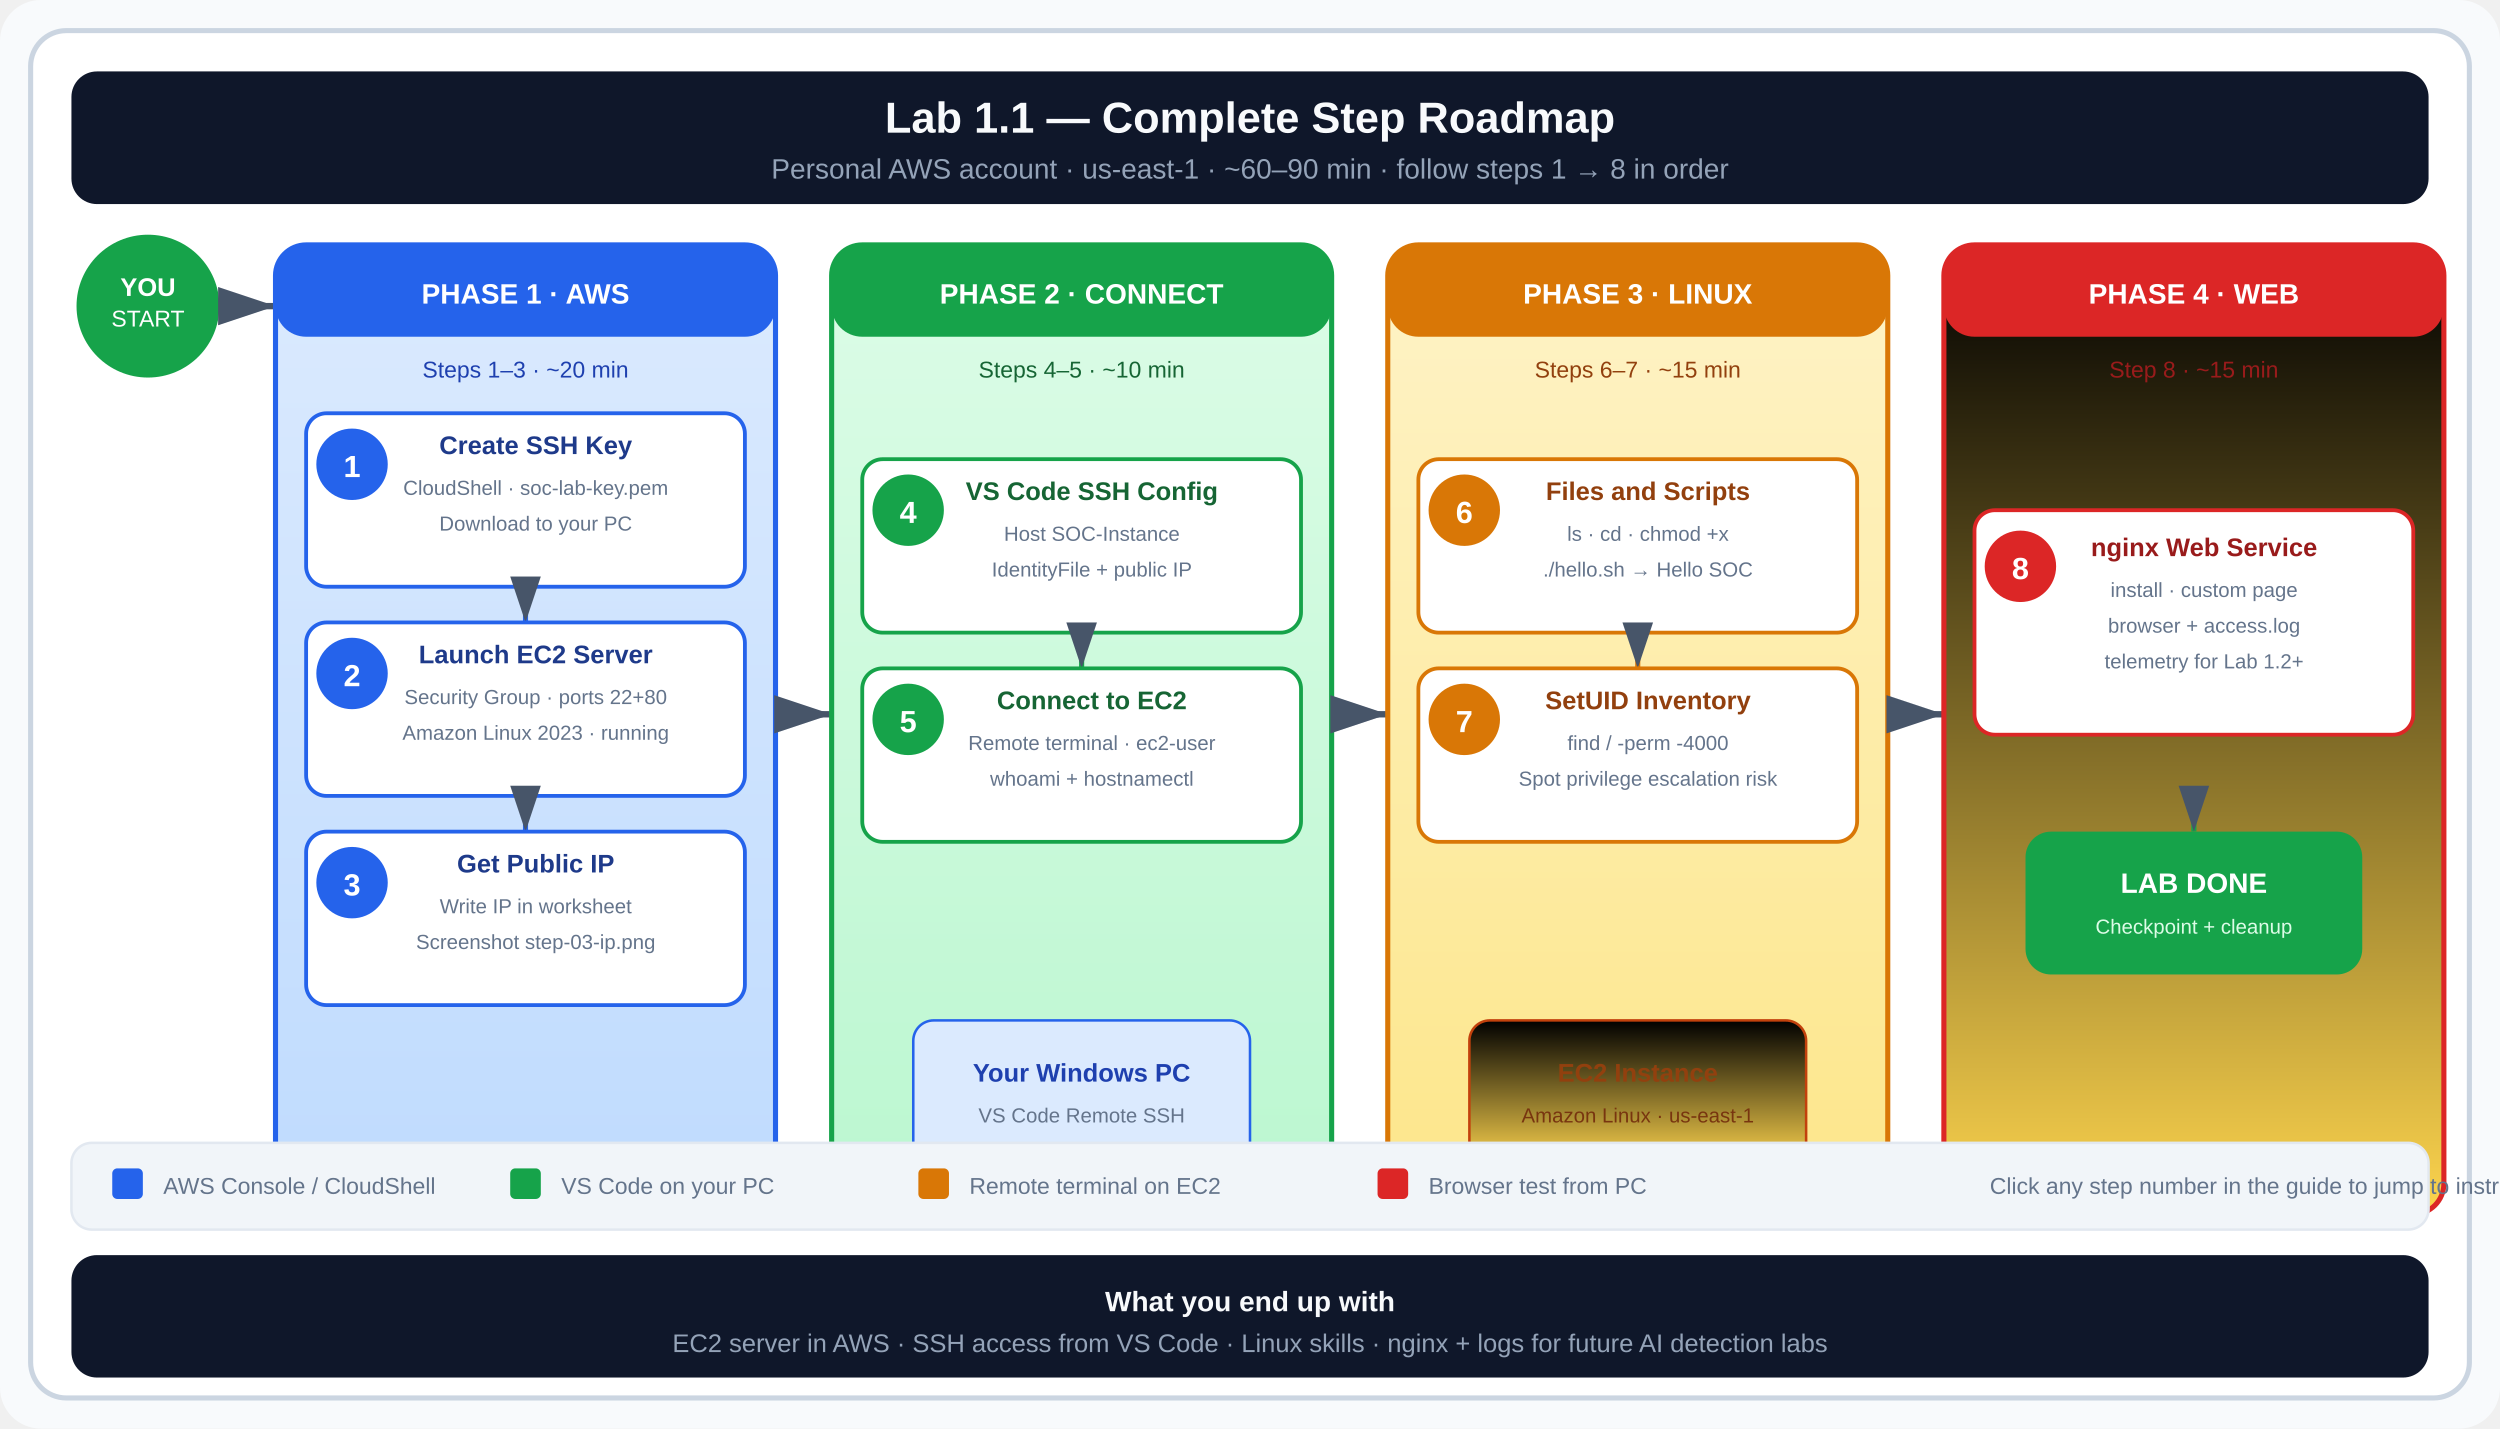
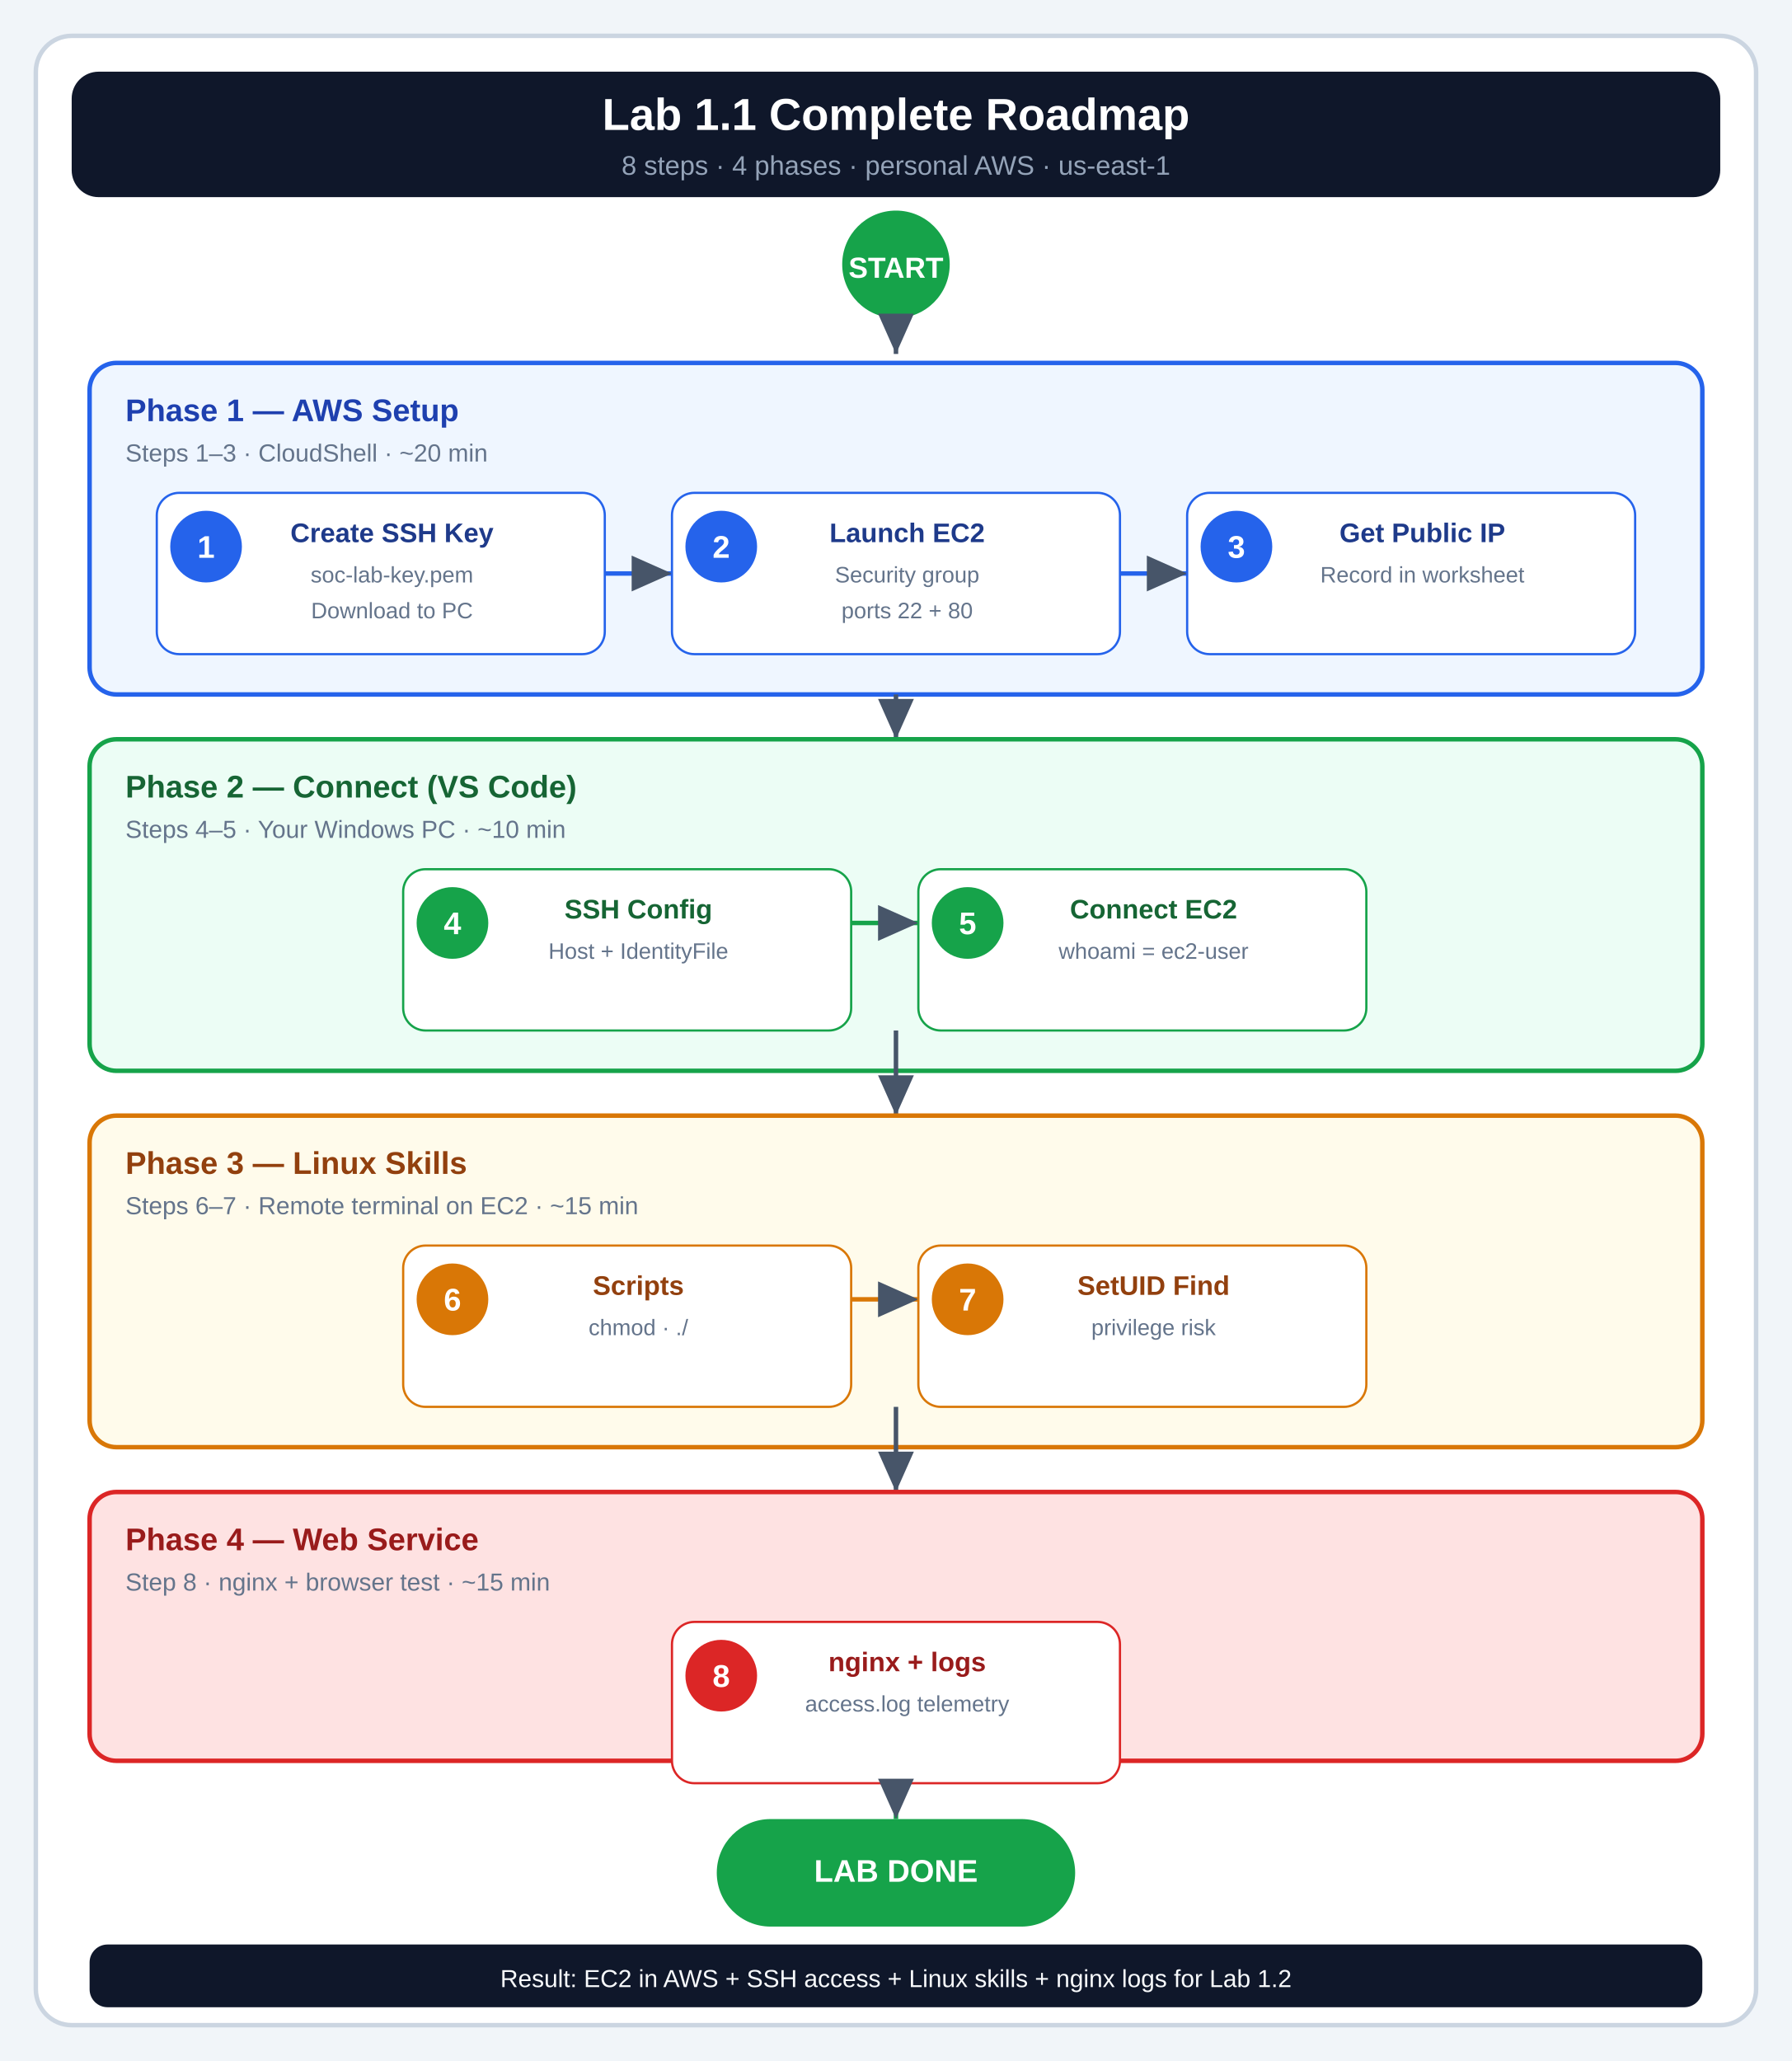
- <svg xmlns="http://www.w3.org/2000/svg" viewBox="0 0 980 560" role="img" aria-label="Lab 1.1 complete step roadmap">
+ <svg xmlns="http://www.w3.org/2000/svg" viewBox="0 0 800 920" role="img" aria-label="Lab 1.1 complete step roadmap">
  <defs>
-     <marker id="roadArrow" markerWidth="10" markerHeight="10" refX="9" refY="3" orient="auto">
-       <path d="M0,0 L9,3 L0,6 Z" fill="#475569" />
+     <marker id="a" markerWidth="10" markerHeight="8" refX="9" refY="4" orient="auto">
+       <path d="M0,0 L9,4 L0,8Z" fill="#475569" />
    </marker>
-     <marker id="roadArrowWhite" markerWidth="10" markerHeight="10" refX="9" refY="3" orient="auto">
-       <path d="M0,0 L9,3 L0,6 Z" fill="#FFFFFF" />
-     </marker>
-     <linearGradient id="phase1Grad" x1="0%" y1="0%" x2="0%" y2="100%">
-       <stop offset="0%" stop-color="#DBEAFE" />
-       <stop offset="100%" stop-color="#BFDBFE" />
-     </linearGradient>
-     <linearGradient id="phase2Grad" x1="0%" y1="0%" x2="0%" y2="100%">
-       <stop offset="0%" stop-color="#DCFCE7" />
-       <stop offset="100%" stop-color="#BBF7D0" />
-     </linearGradient>
-     <linearGradient id="phase3Grad" x1="0%" y1="0%" x2="0%" y2="100%">
-       <stop offset="0%" stop-color="#FEF3C7" />
-       <stop offset="100%" stop-color="#FDE68A" />
-     </linearGradient>
-     <linearGradient id="phase4Grad" x1="0%" y1="0%" x2="0%" y2="100%">
-       <stop offset="0%" stop-color="#FFGapic" />
-       <stop offset="100%" stop-color="#FCD34D" />
-     </linearGradient>
  </defs>
-   <rect width="980" height="560" rx="16" fill="#F8FAFC" />
-   <rect x="12" y="12" width="956" height="536" rx="14" fill="#FFFFFF" stroke="#CBD5E1" stroke-width="2" />
-   <rect x="28" y="28" width="924" height="52" rx="10" fill="#0F172A" />
-   <text x="490" y="52" text-anchor="middle" font-family="Segoe UI, Arial, Helvetica, san-serif" font-size="17" font-weight="700" fill="#F8FAFC">Lab 1.1 — Complete Step Roadmap</text>
-   <text x="490" y="70" text-anchor="middle" font-family="Segoe UI, Arial, Helvetica, san-serif" font-size="11" fill="#94A3B8">Personal AWS account · us-east-1 · ~60–90 min · follow steps 1 → 8 in order</text>
-   <circle cx="58" cy="120" r="28" fill="#16A34A" />
-   <text x="58" y="116" text-anchor="middle" font-family="Segoe UI, Arial, Helvetica, san-serif" font-size="10" font-weight="700" fill="#FFFFFF">YOU</text>
-   <text x="58" y="128" text-anchor="middle" font-family="Segoe UI, Arial, Helvetica, san-serif" font-size="9" fill="#FFFFFF">START</text>
-   <line x1="86" y1="120" x2="108" y2="120" stroke="#475569" stroke-width="2.5" marker-end="url(#roadArrow)" />
-   <rect x="108" y="96" width="196" height="380" rx="12" fill="url(#phase1Grad)" stroke="#2563EB" stroke-width="2" />
-   <rect x="108" y="96" width="196" height="36" rx="12" fill="#2563EB" />
-   <text x="206" y="119" text-anchor="middle" font-family="Segoe UI, Arial, Helvetica, san-serif" font-size="11" font-weight="700" fill="#FFFFFF">PHASE 1 · AWS</text>
-   <text x="206" y="148" text-anchor="middle" font-family="Segoe UI, Arial, Helvetica, san-serif" font-size="9" fill="#1E40AF">Steps 1–3 · ~20 min</text>
-   <rect x="120" y="162" width="172" height="68" rx="8" fill="#FFFFFF" stroke="#2563EB" stroke-width="1.5" />
-   <circle cx="138" cy="182" r="14" fill="#2563EB" />
-   <text x="138" y="187" text-anchor="middle" font-family="Segoe UI, Arial, Helvetica, san-serif" font-size="12" font-weight="700" fill="#FFFFFF">1</text>
-   <text x="210" y="178" text-anchor="middle" font-family="Segoe UI, Arial, Helvetica, san-serif" font-size="10" font-weight="700" fill="#1E3A8A">Create SSH Key</text>
-   <text x="210" y="194" text-anchor="middle" font-family="Segoe UI, Arial, Helvetica, san-serif" font-size="8" fill="#64748B">CloudShell · soc-lab-key.pem</text>
-   <text x="210" y="208" text-anchor="middle" font-family="Segoe UI, Arial, Helvetica, san-serif" font-size="8" fill="#64748B">Download to your PC</text>
-   <line x1="206" y1="230" x2="206" y2="244" stroke="#2563EB" stroke-width="2" marker-end="url(#roadArrow)" />
-   <rect x="120" y="244" width="172" height="68" rx="8" fill="#FFFFFF" stroke="#2563EB" stroke-width="1.5" />
-   <circle cx="138" cy="264" r="14" fill="#2563EB" />
-   <text x="138" y="269" text-anchor="middle" font-family="Segoe UI, Arial, Helvetica, san-serif" font-size="12" font-weight="700" fill="#FFFFFF">2</text>
-   <text x="210" y="260" text-anchor="middle" font-family="Segoe UI, Arial, Helvetica, san-serif" font-size="10" font-weight="700" fill="#1E3A8A">Launch EC2 Server</text>
-   <text x="210" y="276" text-anchor="middle" font-family="Segoe UI, Arial, Helvetica, san-serif" font-size="8" fill="#64748B">Security Group · ports 22+80</text>
-   <text x="210" y="290" text-anchor="middle" font-family="Segoe UI, Arial, Helvetica, san-serif" font-size="8" fill="#64748B">Amazon Linux 2023 · running</text>
-   <line x1="206" y1="312" x2="206" y2="326" stroke="#2563EB" stroke-width="2" marker-end="url(#roadArrow)" />
-   <rect x="120" y="326" width="172" height="68" rx="8" fill="#FFFFFF" stroke="#2563EB" stroke-width="1.5" />
-   <circle cx="138" cy="346" r="14" fill="#2563EB" />
-   <text x="138" y="351" text-anchor="middle" font-family="Segoe UI, Arial, Helvetica, san-serif" font-size="12" font-weight="700" fill="#FFFFFF">3</text>
-   <text x="210" y="342" text-anchor="middle" font-family="Segoe UI, Arial, Helvetica, san-serif" font-size="10" font-weight="700" fill="#1E3A8A">Get Public IP</text>
-   <text x="210" y="358" text-anchor="middle" font-family="Segoe UI, Arial, Helvetica, san-serif" font-size="8" fill="#64748B">Write IP in worksheet</text>
-   <text x="210" y="372" text-anchor="middle" font-family="Segoe UI, Arial, Helvetica, san-serif" font-size="8" fill="#64748B">Screenshot step-03-ip.png</text>
-   <line x1="304" y1="280" x2="326" y2="280" stroke="#475569" stroke-width="2.5" marker-end="url(#roadArrow)" />
-   <rect x="326" y="96" width="196" height="380" rx="12" fill="url(#phase2Grad)" stroke="#16A34A" stroke-width="2" />
-   <rect x="326" y="96" width="196" height="36" rx="12" fill="#16A34A" />
-   <text x="424" y="119" text-anchor="middle" font-family="Segoe UI, Arial, Helvetica, san-serif" font-size="11" font-weight="700" fill="#FFFFFF">PHASE 2 · CONNECT</text>
-   <text x="424" y="148" text-anchor="middle" font-family="Segoe UI, Arial, Helvetica, san-serif" font-size="9" fill="#166534">Steps 4–5 · ~10 min</text>
-   <rect x="338" y="180" width="172" height="68" rx="8" fill="#FFFFFF" stroke="#16A34A" stroke-width="1.5" />
-   <circle cx="356" cy="200" r="14" fill="#16A34A" />
-   <text x="356" y="205" text-anchor="middle" font-family="Segoe UI, Arial, Helvetica, san-serif" font-size="12" font-weight="700" fill="#FFFFFF">4</text>
-   <text x="428" y="196" text-anchor="middle" font-family="Segoe UI, Arial, Helvetica, san-serif" font-size="10" font-weight="700" fill="#166534">VS Code SSH Config</text>
-   <text x="428" y="212" text-anchor="middle" font-family="Segoe UI, Arial, Helvetica, san-serif" font-size="8" fill="#64748B">Host SOC-Instance</text>
-   <text x="428" y="226" text-anchor="middle" font-family="Segoe UI, Arial, Helvetica, san-serif" font-size="8" fill="#64748B">IdentityFile + public IP</text>
-   <line x1="424" y1="248" x2="424" y2="262" stroke="#16A34A" stroke-width="2" marker-end="url(#roadArrow)" />
-   <rect x="338" y="262" width="172" height="68" rx="8" fill="#FFFFFF" stroke="#16A34A" stroke-width="1.5" />
-   <circle cx="356" cy="282" r="14" fill="#16A34A" />
-   <text x="356" y="287" text-anchor="middle" font-family="Segoe UI, Arial, Helvetica, san-serif" font-size="12" font-weight="700" fill="#FFFFFF">5</text>
-   <text x="428" y="278" text-anchor="middle" font-family="Segoe UI, Arial, Helvetica, san-serif" font-size="10" font-weight="700" fill="#166534">Connect to EC2</text>
-   <text x="428" y="294" text-anchor="middle" font-family="Segoe UI, Arial, Helvetica, san-serif" font-size="8" fill="#64748B">Remote terminal · ec2-user</text>
-   <text x="428" y="308" text-anchor="middle" font-family="Segoe UI, Arial, Helvetica, san-serif" font-size="8" fill="#64748B">whoami + hostnamectl</text>
-   <rect x="358" y="400" width="132" height="56" rx="8" fill="#DBEAFE" stroke="#2563EB" />
-   <text x="424" y="424" text-anchor="middle" font-family="Segoe UI, Arial, Helvetica, san-serif" font-size="10" font-weight="600" fill="#1E40AF">Your Windows PC</text>
-   <text x="424" y="440" text-anchor="middle" font-family="Segoe UI, Arial, Helvetica, san-serif" font-size="8" fill="#64748B">VS Code Remote SSH</text>
-   <line x1="522" y1="280" x2="544" y2="280" stroke="#475569" stroke-width="2.5" marker-end="url(#roadArrow)" />
-   <rect x="544" y="96" width="196" height="380" rx="12" fill="url(#phase3Grad)" stroke="#D97706" stroke-width="2" />
-   <rect x="544" y="96" width="196" height="36" rx="12" fill="#D97706" />
-   <text x="642" y="119" text-anchor="middle" font-family="Segoe UI, Arial, Helvetica, san-serif" font-size="11" font-weight="700" fill="#FFFFFF">PHASE 3 · LINUX</text>
-   <text x="642" y="148" text-anchor="middle" font-family="Segoe UI, Arial, Helvetica, san-serif" font-size="9" fill="#92400E">Steps 6–7 · ~15 min</text>
-   <rect x="556" y="180" width="172" height="68" rx="8" fill="#FFFFFF" stroke="#D97706" stroke-width="1.5" />
-   <circle cx="574" cy="200" r="14" fill="#D97706" />
-   <text x="574" y="205" text-anchor="middle" font-family="Segoe UI, Arial, Helvetica, san-serif" font-size="12" font-weight="700" fill="#FFFFFF">6</text>
-   <text x="646" y="196" text-anchor="middle" font-family="Segoe UI, Arial, Helvetica, san-serif" font-size="10" font-weight="700" fill="#92400E">Files and Scripts</text>
-   <text x="646" y="212" text-anchor="middle" font-family="Segoe UI, Arial, Helvetica, san-serif" font-size="8" fill="#64748B">ls · cd · chmod +x</text>
-   <text x="646" y="226" text-anchor="middle" font-family="Segoe UI, Arial, Helvetica, san-serif" font-size="8" fill="#64748B">./hello.sh → Hello SOC</text>
-   <line x1="642" y1="248" x2="642" y2="262" stroke="#D97706" stroke-width="2" marker-end="url(#roadArrow)" />
-   <rect x="556" y="262" width="172" height="68" rx="8" fill="#FFFFFF" stroke="#D97706" stroke-width="1.5" />
-   <circle cx="574" cy="282" r="14" fill="#D97706" />
-   <text x="574" y="287" text-anchor="middle" font-family="Segoe UI, Arial, Helvetica, san-serif" font-size="12" font-weight="700" fill="#FFFFFF">7</text>
-   <text x="646" y="278" text-anchor="middle" font-family="Segoe UI, Arial, Helvetica, san-serif" font-size="10" font-weight="700" fill="#92400E">SetUID Inventory</text>
-   <text x="646" y="294" text-anchor="middle" font-family="Segoe UI, Arial, Helvetica, san-serif" font-size="8" fill="#64748B">find / -perm -4000</text>
-   <text x="646" y="308" text-anchor="middle" font-family="Segoe UI, Arial, Helvetica, san-serif" font-size="8" fill="#64748B">Spot privilege escalation risk</text>
-   <rect x="576" y="400" width="132" height="56" rx="8" fill="url(#phase4Grad)" stroke="#C2410C" />
-   <text x="642" y="424" text-anchor="middle" font-family="Segoe UI, Arial, Helvetica, san-serif" font-size="10" font-weight="600" fill="#92400E">EC2 Instance</text>
-   <text x="642" y="440" text-anchor="middle" font-family="Segoe UI, Arial, Helvetica, san-serif" font-size="8" fill="#78350F">Amazon Linux · us-east-1</text>
-   <line x1="740" y1="280" x2="762" y2="280" stroke="#475569" stroke-width="2.5" marker-end="url(#roadArrow)" />
-   <rect x="762" y="96" width="196" height="380" rx="12" fill="url(#phase4Grad)" stroke="#DC2626" stroke-width="2" />
-   <rect x="762" y="96" width="196" height="36" rx="12" fill="#DC2626" />
-   <text x="860" y="119" text-anchor="middle" font-family="Segoe UI, Arial, Helvetica, san-serif" font-size="11" font-weight="700" fill="#FFFFFF">PHASE 4 · WEB</text>
-   <text x="860" y="148" text-anchor="middle" font-family="Segoe UI, Arial, Helvetica, san-serif" font-size="9" fill="#991B1B">Step 8 · ~15 min</text>
-   <rect x="774" y="200" width="172" height="88" rx="8" fill="#FFFFFF" stroke="#DC2626" stroke-width="1.5" />
-   <circle cx="792" cy="222" r="14" fill="#DC2626" />
-   <text x="792" y="227" text-anchor="middle" font-family="Segoe UI, Arial, Helvetica, san-serif" font-size="12" font-weight="700" fill="#FFFFFF">8</text>
-   <text x="864" y="218" text-anchor="middle" font-family="Segoe UI, Arial, Helvetica, san-serif" font-size="10" font-weight="700" fill="#991B1B">nginx Web Service</text>
-   <text x="864" y="234" text-anchor="middle" font-family="Segoe UI, Arial, Helvetica, san-serif" font-size="8" fill="#64748B">install · custom page</text>
-   <text x="864" y="248" text-anchor="middle" font-family="Segoe UI, Arial, Helvetica, san-serif" font-size="8" fill="#64748B">browser + access.log</text>
-   <text x="864" y="262" text-anchor="middle" font-family="Segoe UI, Arial, Helvetica, san-serif" font-size="8" fill="#64748B">telemetry for Lab 1.2+</text>
-   <line x1="860" y1="310" x2="860" y2="326" stroke="#16A34A" stroke-width="2" marker-end="url(#roadArrow)" />
-   <rect x="794" y="326" width="132" height="56" rx="10" fill="#16A34A" />
-   <text x="860" y="350" text-anchor="middle" font-family="Segoe UI, Arial, Helvetica, san-serif" font-size="11" font-weight="700" fill="#FFFFFF">LAB DONE</text>
-   <text x="860" y="366" text-anchor="middle" font-family="Segoe UI, Arial, Helvetica, san-serif" font-size="8" fill="#DCFCE7">Checkpoint + cleanup</text>
-   <rect x="28" y="492" width="924" height="48" rx="10" fill="#0F172A" />
-   <text x="490" y="514" text-anchor="middle" font-family="Segoe UI, Arial, Helvetica, san-serif" font-size="11" font-weight="600" fill="#F8FAFC">What you end up with</text>
-   <text x="490" y="530" text-anchor="middle" font-family="Segoe UI, Arial, Helvetica, san-serif" font-size="10" fill="#94A3B8">EC2 server in AWS  ·  SSH access from VS Code  ·  Linux skills  ·  nginx + logs for future AI detection labs</text>
-   <rect x="28" y="448" width="924" height="34" rx="8" fill="#F1F5F9" stroke="#E2E8F0" />
-   <rect x="44" y="458" width="12" height="12" rx="2" fill="#2563EB" />
-   <text x="64" y="468" font-family="Segoe UI, Arial, Helvetica, san-serif" font-size="9" fill="#64748B">AWS Console / CloudShell</text>
-   <rect x="200" y="458" width="12" height="12" rx="2" fill="#16A34A" />
-   <text x="220" y="468" font-family="Segoe UI, Arial, Helvetica, san-serif" font-size="9" fill="#64748B">VS Code on your PC</text>
-   <rect x="360" y="458" width="12" height="12" rx="2" fill="#D97706" />
-   <text x="380" y="468" font-family="Segoe UI, Arial, Helvetica, san-serif" font-size="9" fill="#64748B">Remote terminal on EC2</text>
-   <rect x="540" y="458" width="12" height="12" rx="2" fill="#DC2626" />
-   <text x="560" y="468" font-family="Segoe UI, Arial, Helvetica, san-serif" font-size="9" fill="#64748B">Browser test from PC</text>
-   <text x="780" y="468" font-family="Segoe UI, Arial, Helvetica, san-serif" font-size="9" fill="#64748B">Click any step number in the guide to jump to instructions</text>
+   <rect width="800" height="920" fill="#F1F5F9" />
+   <rect x="16" y="16" width="768" height="888" rx="16" fill="#FFFFFF" stroke="#CBD5E1" stroke-width="2" />
+   <rect x="32" y="32" width="736" height="56" rx="12" fill="#0F172A" />
+   <text x="400" y="58" text-anchor="middle" font-family="Arial, Helvetica, Sans-serif" font-size="20" font-weight="700" fill="#FFFFFF">Lab 1.1 Complete Roadmap</text>
+   <text x="400" y="78" text-anchor="middle" font-family="Arial, Helvetica, Sans-serif" font-size="12" fill="#94A3B8">8 steps · 4 phases · personal AWS · us-east-1</text>
+   <circle cx="400" cy="118" r="24" fill="#16A34A" />
+   <text x="400" y="124" text-anchor="middle" font-family="Arial, Helvetica, Sans-serif" font-size="13" font-weight="700" fill="#FFFFFF">START</text>
+   <line x1="400" y1="142" x2="400" y2="158" stroke="#475569" stroke-width="2" marker-end="url(#a)" />
+   <rect x="40" y="162" width="720" height="148" rx="12" fill="#EFF6FF" stroke="#2563EB" stroke-width="2" />
+   <text x="56" y="188" font-family="Arial, Helvetica, Sans-serif" font-size="14" font-weight="700" fill="#1E40AF">Phase 1 — AWS Setup</text>
+   <text x="56" y="206" font-family="Arial, Helvetica, Sans-serif" font-size="11" fill="#64748B">Steps 1–3 · CloudShell · ~20 min</text>
+   <g>
+     <rect x="70" y="220" width="200" height="72" rx="10" fill="#FFFFFF" stroke="#2563EB" />
+     <circle cx="92" cy="244" r="16" fill="#2563EB" />
+     <text x="92" y="249" text-anchor="middle" font-family="Arial, Helvetica, Sans-serif" font-size="14" font-weight="700" fill="#FFF">1</text>
+     <text x="175" y="242" text-anchor="middle" font-family="Arial, Helvetica, Sans-serif" font-size="12" font-weight="600" fill="#1E3A8A">Create SSH Key</text>
+     <text x="175" y="260" text-anchor="middle" font-family="Arial, Helvetica, Sans-serif" font-size="10" fill="#64748B">soc-lab-key.pem</text>
+     <text x="175" y="276" text-anchor="middle" font-family="Arial, Helvetica, Sans-serif" font-size="10" fill="#64748B">Download to PC</text>
+   </g>
+   <line x1="270" y1="256" x2="300" y2="256" stroke="#2563EB" stroke-width="2" marker-end="url(#a)" />
+   <g>
+     <rect x="300" y="220" width="200" height="72" rx="10" fill="#FFFFFF" stroke="#2563EB" />
+     <circle cx="322" cy="244" r="16" fill="#2563EB" />
+     <text x="322" y="249" text-anchor="middle" font-family="Arial, Helvetica, Sans-serif" font-size="14" font-weight="700" fill="#FFF">2</text>
+     <text x="405" y="242" text-anchor="middle" font-family="Arial, Helvetica, Sans-serif" font-size="12" font-weight="600" fill="#1E3A8A">Launch EC2</text>
+     <text x="405" y="260" text-anchor="middle" font-family="Arial, Helvetica, Sans-serif" font-size="10" fill="#64748B">Security group</text>
+     <text x="405" y="276" text-anchor="middle" font-family="Arial, Helvetica, Sans-serif" font-size="10" fill="#64748B">ports 22 + 80</text>
+   </g>
+   <line x1="500" y1="256" x2="530" y2="256" stroke="#2563EB" stroke-width="2" marker-end="url(#a)" />
+   <g>
+     <rect x="530" y="220" width="200" height="72" rx="10" fill="#FFFFFF" stroke="#2563EB" />
+     <circle cx="552" cy="244" r="16" fill="#2563EB" />
+     <text x="552" y="249" text-anchor="middle" font-family="Arial, Helvetica, Sans-serif" font-size="14" font-weight="700" fill="#FFF">3</text>
+     <text x="635" y="242" text-anchor="middle" font-family="Arial, Helvetica, Sans-serif" font-size="12" font-weight="600" fill="#1E3A8A">Get Public IP</text>
+     <text x="635" y="260" text-anchor="middle" font-family="Arial, Helvetica, Sans-serif" font-size="10" fill="#64748B">Record in worksheet</text>
+   </g>
+   <line x1="400" y1="310" x2="400" y2="330" stroke="#475569" stroke-width="2" marker-end="url(#a)" />
+   <rect x="40" y="330" width="720" height="148" rx="12" fill="#ECFDF5" stroke="#16A34A" stroke-width="2" />
+   <text x="56" y="356" font-family="Arial, Helvetica, Sans-serif" font-size="14" font-weight="700" fill="#166534">Phase 2 — Connect (VS Code)</text>
+   <text x="56" y="374" font-family="Arial, Helvetica, Sans-serif" font-size="11" fill="#64748B">Steps 4–5 · Your Windows PC · ~10 min</text>
+   <g>
+     <rect x="180" y="388" width="200" height="72" rx="10" fill="#FFFFFF" stroke="#16A34A" />
+     <circle cx="202" cy="412" r="16" fill="#16A34A" />
+     <text x="202" y="417" text-anchor="middle" font-family="Arial, Helvetica, Sans-serif" font-size="14" font-weight="700" fill="#FFF">4</text>
+     <text x="285" y="410" text-anchor="middle" font-family="Arial, Helvetica, Sans-serif" font-size="12" font-weight="600" fill="#166534">SSH Config</text>
+     <text x="285" y="428" text-anchor="middle" font-family="Arial, Helvetica, Sans-serif" font-size="10" fill="#64748B">Host + IdentityFile</text>
+   </g>
+   <line x1="380" y1="412" x2="410" y2="412" stroke="#16A34A" stroke-width="2" marker-end="url(#a)" />
+   <g>
+     <rect x="410" y="388" width="200" height="72" rx="10" fill="#FFFFFF" stroke="#16A34A" />
+     <circle cx="432" cy="412" r="16" fill="#16A34A" />
+     <text x="432" y="417" text-anchor="middle" font-family="Arial, Helvetica, Sans-serif" font-size="14" font-weight="700" fill="#FFF">5</text>
+     <text x="515" y="410" text-anchor="middle" font-family="Arial, Helvetica, Sans-serif" font-size="12" font-weight="600" fill="#166534">Connect EC2</text>
+     <text x="515" y="428" text-anchor="middle" font-family="Arial, Helvetica, Sans-serif" font-size="10" fill="#64748B">whoami = ec2-user</text>
+   </g>
+   <line x1="400" y1="460" x2="400" y2="498" stroke="#475569" stroke-width="2" marker-end="url(#a)" />
+   <rect x="40" y="498" width="720" height="148" rx="12" fill="#FFFBEB" stroke="#D97706" stroke-width="2" />
+   <text x="56" y="524" font-family="Arial, Helvetica, Sans-serif" font-size="14" font-weight="700" fill="#92400E">Phase 3 — Linux Skills</text>
+   <text x="56" y="542" font-family="Arial, Helvetica, Sans-serif" font-size="11" fill="#64748B">Steps 6–7 · Remote terminal on EC2 · ~15 min</text>
+   <g>
+     <rect x="180" y="556" width="200" height="72" rx="10" fill="#FFFFFF" stroke="#D97706" />
+     <circle cx="202" cy="580" r="16" fill="#D97706" />
+     <text x="202" y="585" text-anchor="middle" font-family="Arial, Helvetica, Sans-serif" font-size="14" font-weight="700" fill="#FFF">6</text>
+     <text x="285" y="578" text-anchor="middle" font-family="Arial, Helvetica, Sans-serif" font-size="12" font-weight="600" fill="#92400E">Scripts</text>
+     <text x="285" y="596" text-anchor="middle" font-family="Arial, Helvetica, Sans-serif" font-size="10" fill="#64748B">chmod · ./</text>
+   </g>
+   <line x1="380" y1="580" x2="410" y2="580" stroke="#D97706" stroke-width="2" marker-end="url(#a)" />
+   <g>
+     <rect x="410" y="556" width="200" height="72" rx="10" fill="#FFFFFF" stroke="#D97706" />
+     <circle cx="432" cy="580" r="16" fill="#D97706" />
+     <text x="432" y="585" text-anchor="middle" font-family="Arial, Helvetica, Sans-serif" font-size="14" font-weight="700" fill="#FFF">7</text>
+     <text x="515" y="578" text-anchor="middle" font-family="Arial, Helvetica, Sans-serif" font-size="12" font-weight="600" fill="#92400E">SetUID Find</text>
+     <text x="515" y="596" text-anchor="middle" font-family="Arial, Helvetica, Sans-serif" font-size="10" fill="#64748B">privilege risk</text>
+   </g>
+   <line x1="400" y1="628" x2="400" y2="666" stroke="#475569" stroke-width="2" marker-end="url(#a)" />
+   <rect x="40" y="666" width="720" height="120" rx="12" fill="#FEE2E2" stroke="#DC2626" stroke-width="2" />
+   <text x="56" y="692" font-family="Arial, Helvetica, Sans-serif" font-size="14" font-weight="700" fill="#991B1B">Phase 4 — Web Service</text>
+   <text x="56" y="710" font-family="Arial, Helvetica, Sans-serif" font-size="11" fill="#64748B">Step 8 · nginx + browser test · ~15 min</text>
+   <g>
+     <rect x="300" y="724" width="200" height="72" rx="10" fill="#FFFFFF" stroke="#DC2626" />
+     <circle cx="322" cy="748" r="16" fill="#DC2626" />
+     <text x="322" y="753" text-anchor="middle" font-family="Arial, Helvetica, Sans-serif" font-size="14" font-weight="700" fill="#FFF">8</text>
+     <text x="405" y="746" text-anchor="middle" font-family="Arial, Helvetica, Sans-serif" font-size="12" font-weight="600" fill="#991B1B">nginx + logs</text>
+     <text x="405" y="764" text-anchor="middle" font-family="Arial, Helvetica, Sans-serif" font-size="10" fill="#64748B">access.log telemetry</text>
+   </g>
+   <line x1="400" y1="796" x2="400" y2="812" stroke="#16A34A" stroke-width="2" marker-end="url(#a)" />
+   <rect x="320" y="812" width="160" height="48" rx="24" fill="#16A34A" />
+   <text x="400" y="840" text-anchor="middle" font-family="Arial, Helvetica, Sans-serif" font-size="14" font-weight="700" fill="#FFFFFF">LAB DONE</text>
+   <rect x="40" y="868" width="720" height="28" rx="8" fill="#0F172A" />
+   <text x="400" y="887" text-anchor="middle" font-family="Arial, Helvetica, Sans-serif" font-size="11" fill="#F8FAFC">Result: EC2 in AWS + SSH access + Linux skills + nginx logs for Lab 1.2</text>
</svg>
